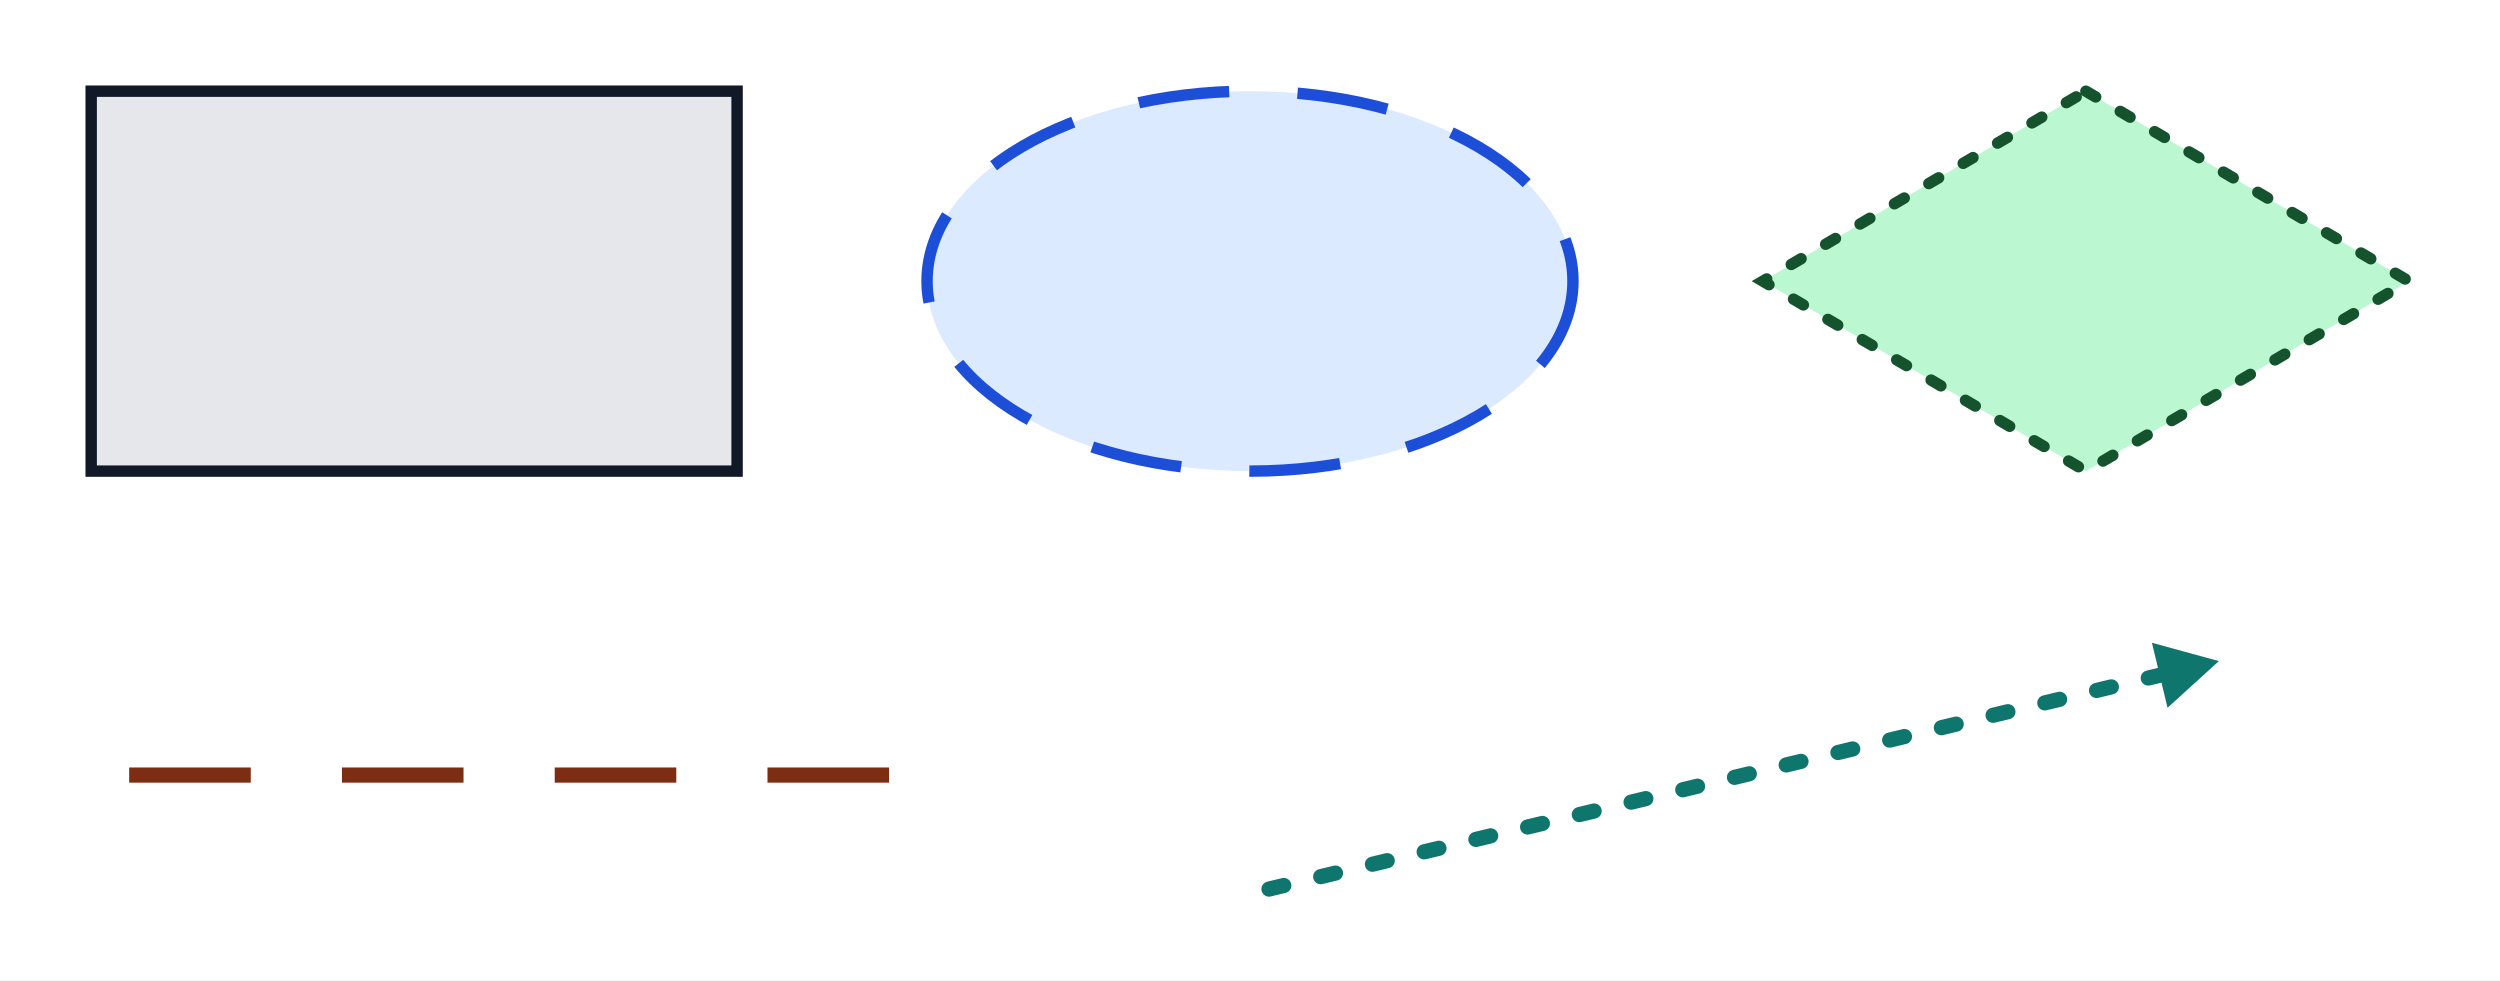
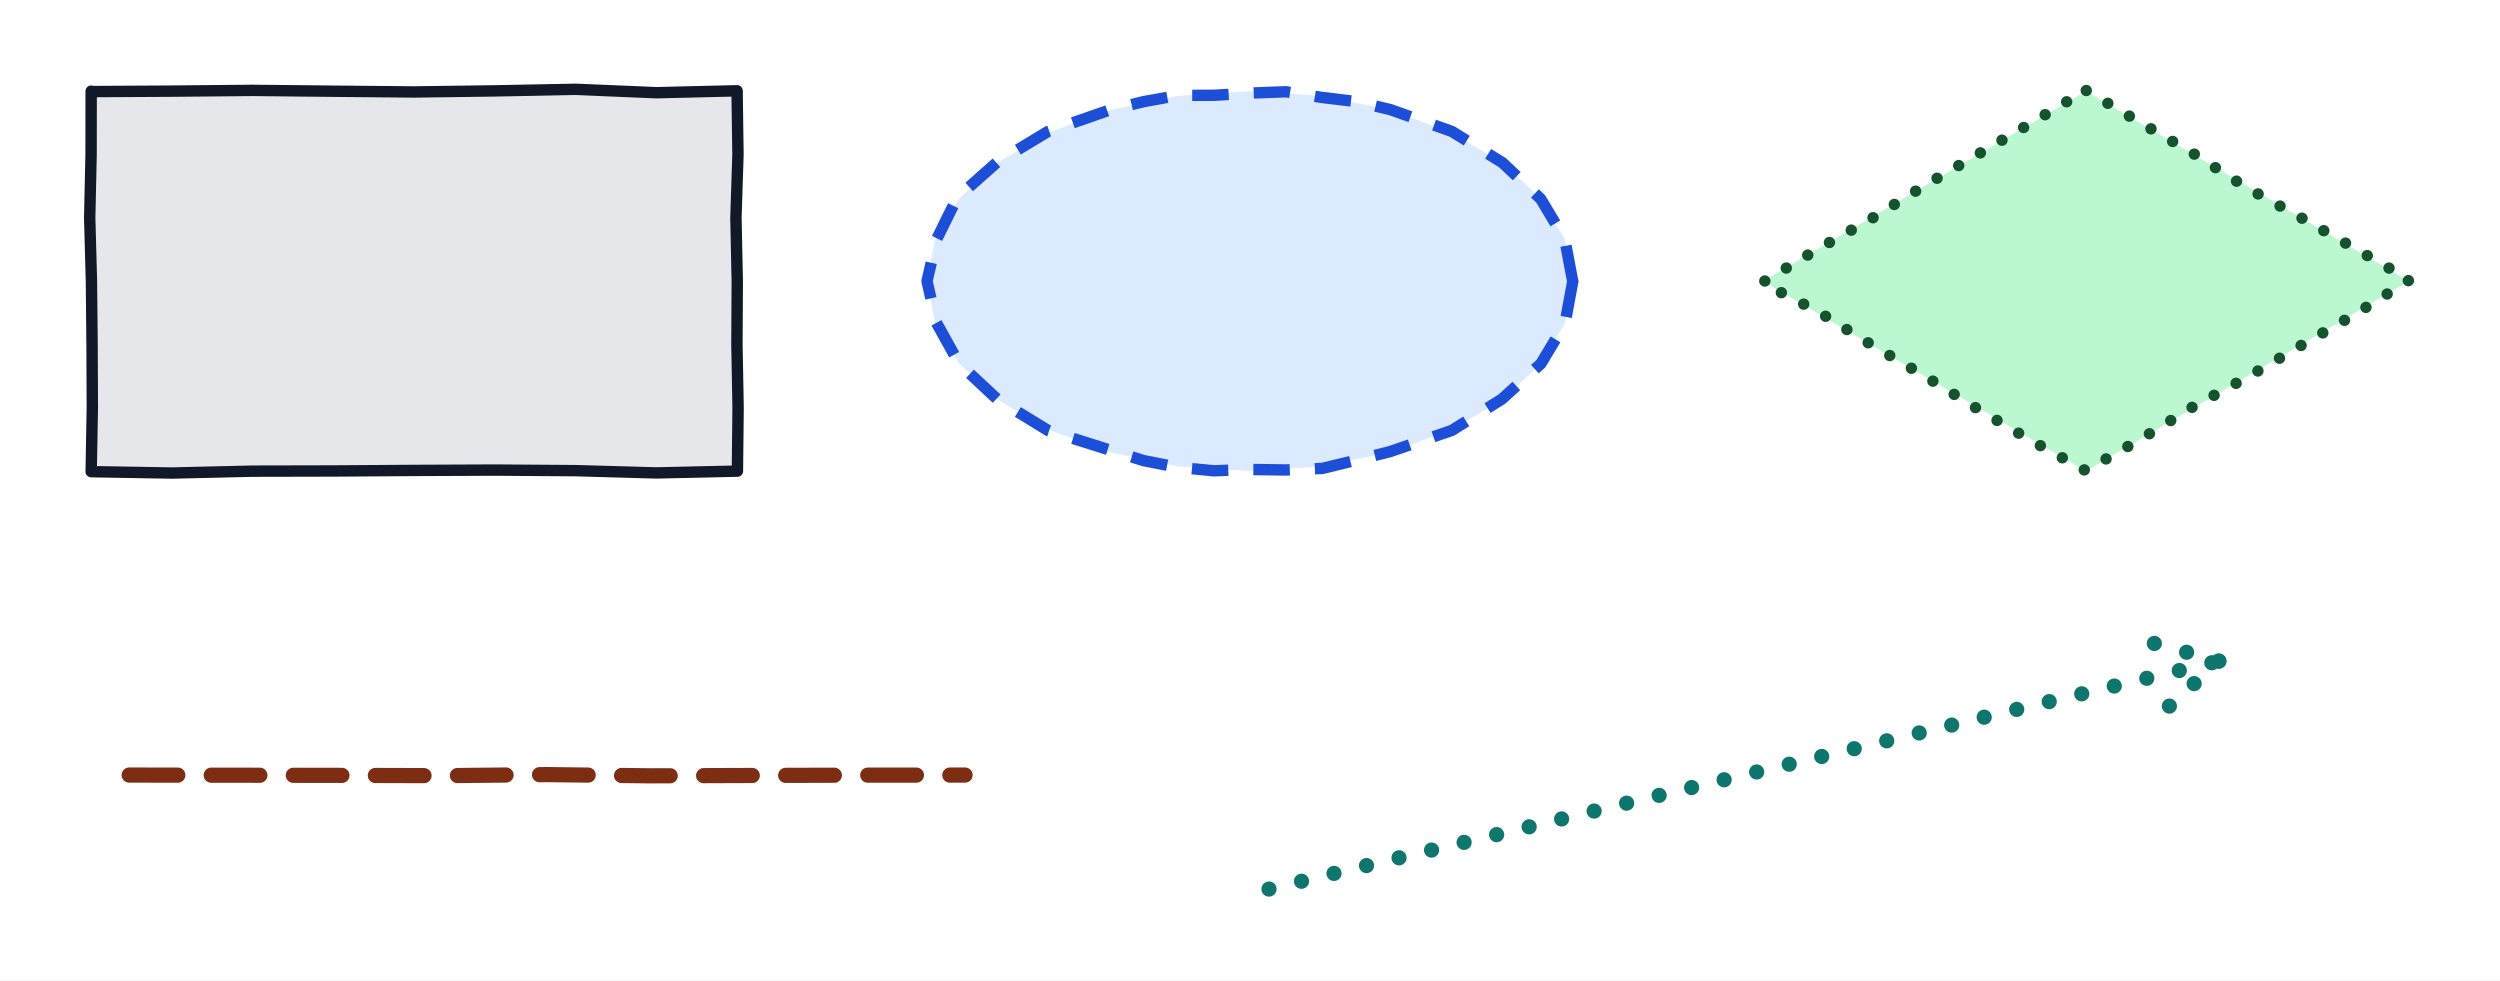
<svg xmlns="http://www.w3.org/2000/svg" version="1.1" width="658" height="258" viewBox="0 0 658 258">
  <rect x="0" y="0" width="658" height="258" fill="#ffffff" />
-   <rect x="24" y="24" width="170" height="100" stroke="#111827" fill="#e5e7eb" stroke-width="3" opacity="1" />
-   <ellipse cx="329" cy="74" rx="85" ry="50" stroke="#1d4ed8" fill="#dbeafe" stroke-width="3" opacity="1" stroke-dasharray="24 18" />
-   <polygon points="549,24 634,74 549,124 464,74" stroke="#14532d" fill="#bbf7d0" stroke-width="3" opacity="1" stroke-dasharray="3 7.5" stroke-linecap="round" />
-   <polyline points="34,204 254,204" stroke="#7c2d12" fill="none" stroke-width="4" opacity="1" stroke-dasharray="32 24" />
-   <polyline points="334,234 569.998,177.361" stroke="#0f766e" fill="none" stroke-width="4" opacity="1" stroke-dasharray="4 10" stroke-linecap="round" />
-   <polygon points="584,174 570.495,186.291 566.388,169.177" fill="#0f766e" opacity="1" />
+   <g>
+     <path d="M 24 24 L 194 24 L 194 124 L 24 124 Z" fill="#e5e7eb" opacity="1" stroke="none" />
+     <path d="M 24 24.103 L 45.25 23.985 L 66.5 23.787 L 87.75 24.007 L 109 24.203 L 130.25 23.918 L 151.5 23.504 L 172.75 24.402 L 194 23.896 L 194.234 40.667 L 193.697 57.333 L 194.049 74 L 193.961 90.667 L 194.267 107.333 L 194.089 124 L 172.75 124.474 L 151.5 123.876 L 130.25 123.724 L 109 123.817 L 87.75 123.959 L 66.5 124.007 L 45.25 124.505 L 24 124.143 L 24.3 107.333 L 24.23 90.667 L 24.064 74 L 23.61 57.333 L 23.974 40.667 L 23.993 24 Z" fill="none" stroke="#111827" stroke-width="3" opacity="1" stroke-linejoin="round" />
+   </g>
+   <g>
+     <path d="M 414 74 L 411.869 85.126 L 405.582 95.694 L 395.456 105.174 L 381.997 113.092 L 365.88 119.048 L 347.914 122.746 L 329 124 L 310.086 122.746 L 292.12 119.048 L 276.003 113.092 L 262.544 105.174 L 252.418 95.694 L 246.131 85.126 L 244 74 L 246.131 62.874 L 252.418 52.306 L 262.544 42.826 L 276.003 34.908 L 292.12 28.952 L 310.086 25.254 L 329 24 L 347.914 25.254 L 365.88 28.952 L 381.997 34.908 L 395.456 42.826 L 405.582 52.306 L 411.869 62.874 Z" fill="#dbeafe" opacity="1" stroke="none" />
+     <path d="M 413.966 73.993 L 411.908 85.134 L 405.585 95.696 L 395.317 105.027 L 382.113 113.289 L 365.815 118.873 L 356.942 121.115 L 348.026 123.289 L 338.479 123.699 L 328.971 123.561 L 319.507 123.908 L 310.068 123.008 L 301.031 121.245 L 292.234 118.494 L 275.911 113.342 L 262.557 105.153 L 252.423 95.688 L 246.465 84.927 L 243.988 74.002 L 246.53 62.95 L 251.928 52.015 L 262.426 42.7 L 275.823 34.602 L 292.114 28.935 L 301.03 26.749 L 310.056 25.108 L 319.573 25.078 L 329.033 24.501 L 338.489 24.153 L 347.888 25.646 L 356.973 26.736 L 365.903 28.84 L 382.115 34.589 L 395.455 42.826 L 405.522 52.37 L 411.825 62.9 L 413.934 74.013 Z" fill="none" stroke="#1d4ed8" stroke-width="3" opacity="1" stroke-dasharray="9.6 6.6" stroke-linejoin="round" />
+   </g>
+   <g>
+     <path d="M 549 24 L 634 74 L 549 124 L 464 74 Z" fill="#bbf7d0" opacity="1" stroke="none" />
+     <path d="M 549.106 23.82 L 563.236 32.215 L 577.433 40.497 L 591.287 49.363 L 605.678 57.314 L 619.943 65.48 L 634.195 73.668 L 619.998 82.613 L 605.772 90.846 L 591.625 99.213 L 577.179 107.07 L 563.2 115.724 L 548.922 123.867 L 534.648 115.981 L 520.495 107.626 L 506.53 98.948 L 492.357 90.627 L 478.402 81.934 L 463.759 74.41 L 478.186 65.7 L 492.495 57.609 L 506.445 48.907 L 520.622 40.591 L 534.801 32.278 L 548.893 23.817 Z" fill="none" stroke="#14532d" stroke-width="3" opacity="1" stroke-dasharray="0 6.6" stroke-linecap="round" stroke-linejoin="round" />
+   </g>
+   <path d="M 34 204 L 61.5 204.035 L 89 204.076 L 116.5 204.158 L 144 203.876 L 171.5 204.2 L 199 204.099 L 226.5 204.019 L 254 204" fill="none" stroke="#7c2d12" stroke-width="4" opacity="1" stroke-dasharray="12.8 8.8" stroke-linejoin="round" stroke-linecap="round" />
+   <path d="M 334 234 L 365.245 226.48 L 396.515 219.063 L 427.746 211.485 L 458.996 203.985 L 490.256 196.525 L 521.487 188.945 L 552.74 181.459 L 584 174" fill="none" stroke="#0f766e" stroke-width="4" opacity="1" stroke-dasharray="0 8.8" stroke-linejoin="round" stroke-linecap="round" />
+   <path d="M 584 174 L 570.495 186.291" fill="none" stroke="#0f766e" stroke-width="4" opacity="1" stroke-linejoin="round" stroke-linecap="round" stroke-dasharray="0 8.8" />
+   <path d="M 584 174 L 566.388 169.177" fill="none" stroke="#0f766e" stroke-width="4" opacity="1" stroke-linejoin="round" stroke-linecap="round" stroke-dasharray="0 8.8" />
</svg>
